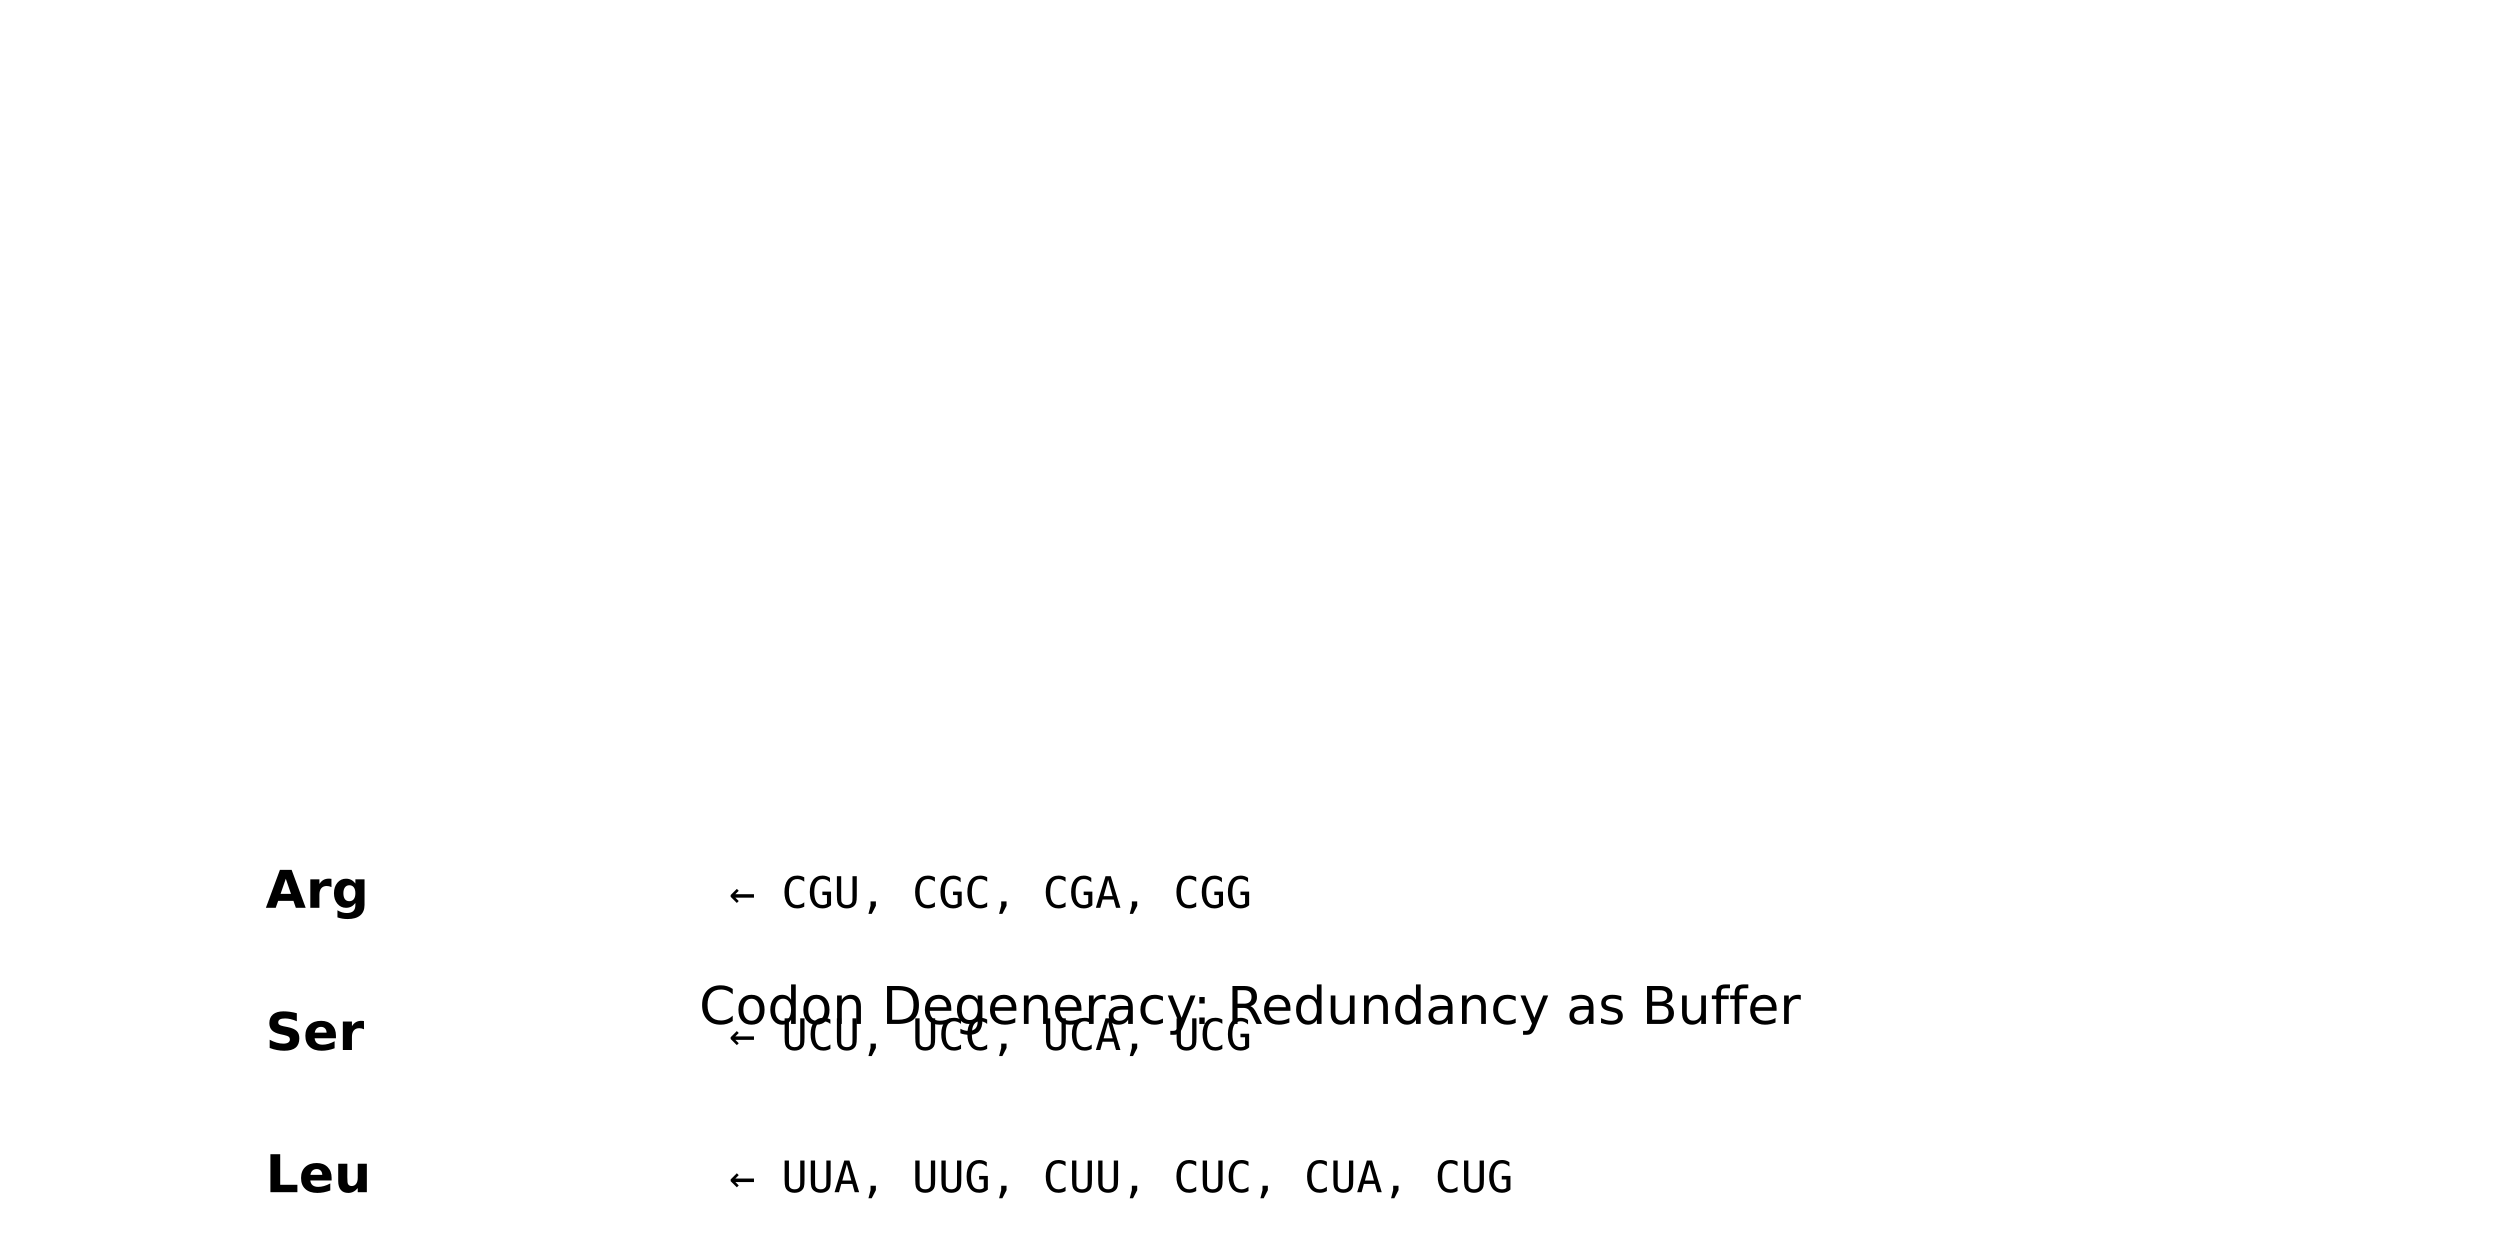
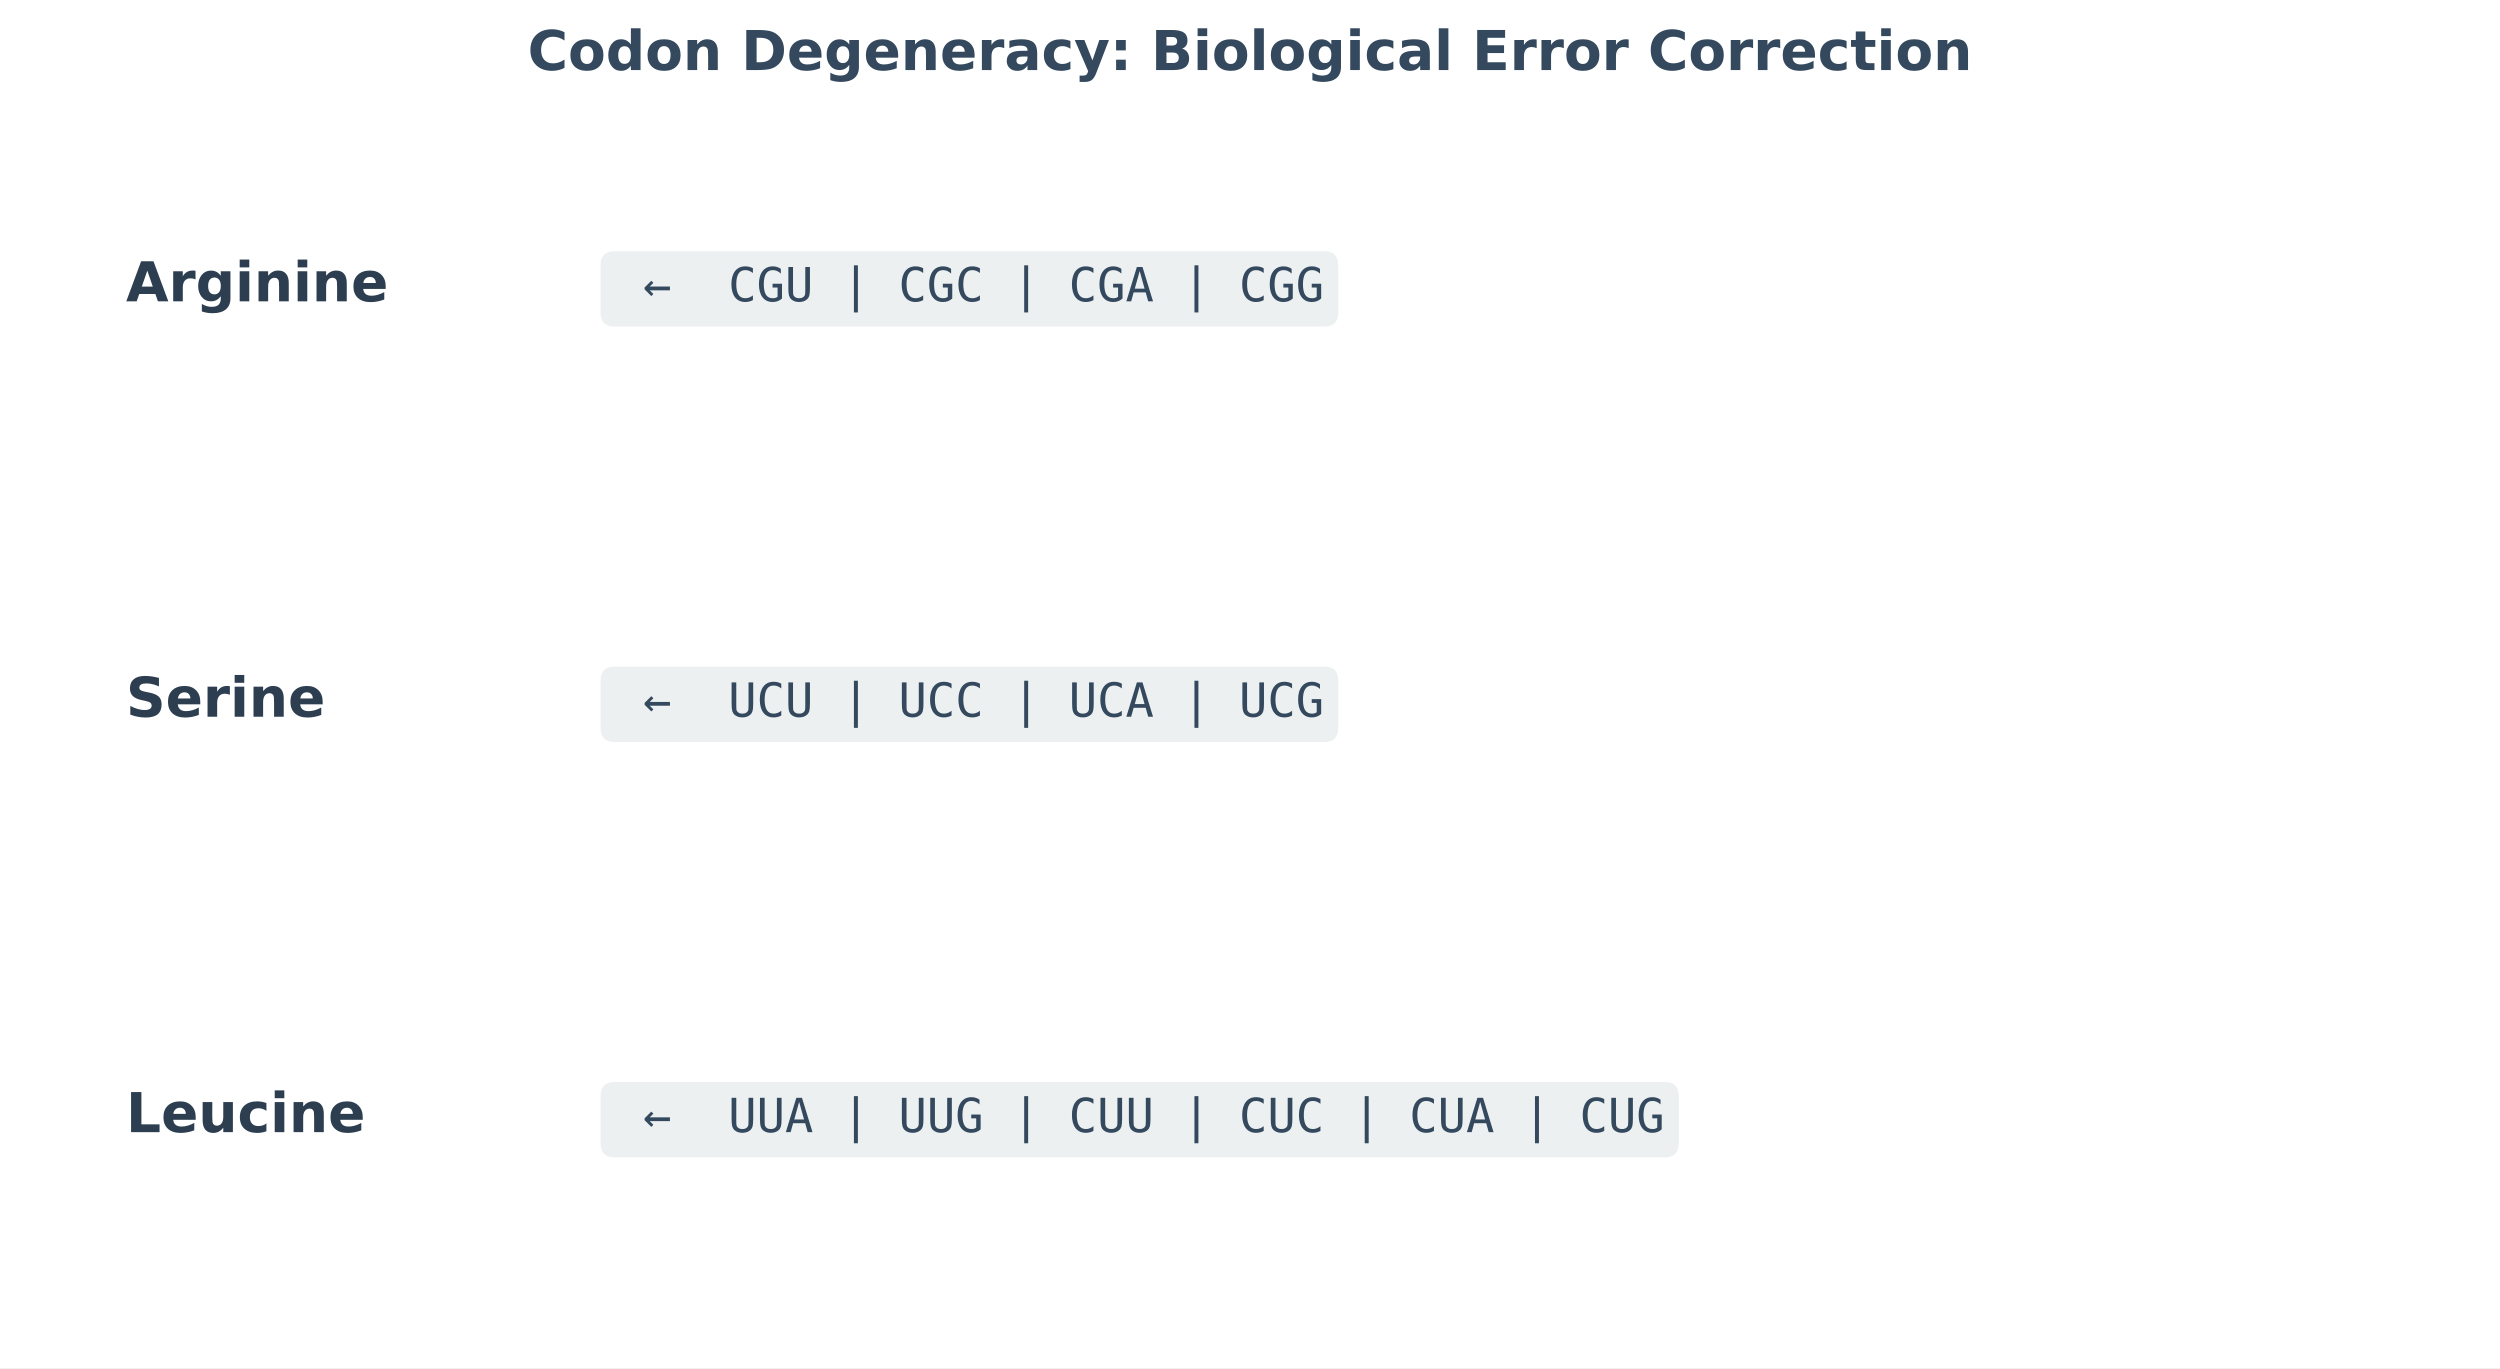
- <svg xmlns="http://www.w3.org/2000/svg" xmlns:xlink="http://www.w3.org/1999/xlink" width="576pt" height="288pt" viewBox="0 0 576 288" version="1.1">
+ <svg xmlns="http://www.w3.org/2000/svg" xmlns:xlink="http://www.w3.org/1999/xlink" width="636.48pt" height="348.318pt" viewBox="0 0 636.48 348.318" version="1.1">
  <defs>
    <style type="text/css">*{stroke-linejoin: round; stroke-linecap: butt}</style>
  </defs>
  <g id="figure_1">
    <g id="patch_1">
-       <path d="M 0 288  L 576 288  L 576 0  L 0 0  z " style="fill: #ffffff" />
+       <path d="M 0 348.318  L 636.48 348.318  L 636.48 0  L 0 0  z " style="fill: #ffffff" />
    </g>
    <g id="axes_1">
      <g id="text_1">
-         <g transform="translate(61.2 274.68) scale(0.12 -0.12)">
+         <g style="fill: #2c3e50" transform="translate(32.0832 288.2378) scale(0.14 -0.14)">
          <defs>
            <path id="DejaVuSans-Bold-4c" d="M 588 4666  L 1791 4666  L 1791 909  L 3903 909  L 3903 0  L 588 0  L 588 4666  z " transform="scale(0.015625)" />
            <path id="DejaVuSans-Bold-65" d="M 4031 1759  L 4031 1441  L 1416 1441  Q 1456 1047 1700 850  Q 1944 653 2381 653  Q 2734 653 3104 758  Q 3475 863 3866 1075  L 3866 213  Q 3469 63 3072 -14  Q 2675 -91 2278 -91  Q 1328 -91 801 392  Q 275 875 275 1747  Q 275 2603 792 3093  Q 1309 3584 2216 3584  Q 3041 3584 3536 3087  Q 4031 2591 4031 1759  z M 2881 2131  Q 2881 2450 2695 2645  Q 2509 2841 2209 2841  Q 1884 2841 1681 2658  Q 1478 2475 1428 2131  L 2881 2131  z " transform="scale(0.015625)" />
            <path id="DejaVuSans-Bold-75" d="M 500 1363  L 500 3500  L 1625 3500  L 1625 3150  Q 1625 2866 1622 2436  Q 1619 2006 1619 1863  Q 1619 1441 1641 1255  Q 1663 1069 1716 984  Q 1784 875 1895 815  Q 2006 756 2150 756  Q 2500 756 2700 1025  Q 2900 1294 2900 1772  L 2900 3500  L 4019 3500  L 4019 0  L 2900 0  L 2900 506  Q 2647 200 2364 54  Q 2081 -91 1741 -91  Q 1134 -91 817 281  Q 500 653 500 1363  z " transform="scale(0.015625)" />
+             <path id="DejaVuSans-Bold-63" d="M 3366 3391  L 3366 2478  Q 3138 2634 2908 2709  Q 2678 2784 2431 2784  Q 1963 2784 1702 2511  Q 1441 2238 1441 1747  Q 1441 1256 1702 982  Q 1963 709 2431 709  Q 2694 709 2930 787  Q 3166 866 3366 1019  L 3366 103  Q 3103 6 2833 -42  Q 2563 -91 2291 -91  Q 1344 -91 809 395  Q 275 881 275 1747  Q 275 2613 809 3098  Q 1344 3584 2291 3584  Q 2566 3584 2833 3536  Q 3100 3488 3366 3391  z " transform="scale(0.015625)" />
+             <path id="DejaVuSans-Bold-69" d="M 538 3500  L 1656 3500  L 1656 0  L 538 0  L 538 3500  z M 538 4863  L 1656 4863  L 1656 3950  L 538 3950  L 538 4863  z " transform="scale(0.015625)" />
+             <path id="DejaVuSans-Bold-6e" d="M 4056 2131  L 4056 0  L 2931 0  L 2931 347  L 2931 1631  Q 2931 2084 2911 2256  Q 2891 2428 2841 2509  Q 2775 2619 2662 2680  Q 2550 2741 2406 2741  Q 2056 2741 1856 2470  Q 1656 2200 1656 1722  L 1656 0  L 538 0  L 538 3500  L 1656 3500  L 1656 2988  Q 1909 3294 2193 3439  Q 2478 3584 2822 3584  Q 3428 3584 3742 3212  Q 4056 2841 4056 2131  z " transform="scale(0.015625)" />
          </defs>
          <use xlink:href="#DejaVuSans-Bold-4c" />
          <use xlink:href="#DejaVuSans-Bold-65" transform="translate(63.7207 0)" />
          <use xlink:href="#DejaVuSans-Bold-75" transform="translate(131.543 0)" />
+           <use xlink:href="#DejaVuSans-Bold-63" transform="translate(202.7344 0)" />
+           <use xlink:href="#DejaVuSans-Bold-69" transform="translate(262.0117 0)" />
+           <use xlink:href="#DejaVuSans-Bold-6e" transform="translate(296.2891 0)" />
+           <use xlink:href="#DejaVuSans-Bold-65" transform="translate(367.4805 0)" />
        </g>
      </g>
      <g id="text_2">
-         <g transform="translate(162 274.68) scale(0.1 -0.1)">
+         <g id="patch_2">
+           <path d="M 156.499 294.667  L 423.801 294.667  Q 427.401 294.667 427.401 291.067  L 427.401 279.067  Q 427.401 275.467 423.801 275.467  L 156.499 275.467  Q 152.899 275.467 152.899 279.067  L 152.899 291.067  Q 152.899 294.667 156.499 294.667  z " style="fill: #ecf0f1" />
+         </g>
+         <g style="fill: #34495e" transform="translate(156.4992 288.2378) scale(0.12 -0.12)">
          <defs>
            <path id="DejaVuSansMono-20" transform="scale(0.015625)" />
            <path id="DejaVuSansMono-2190" d="M 206 1625  L 206 1881  L 1116 2791  L 1397 2509  L 897 2009  L 3647 2009  L 3647 1497  L 897 1497  L 1397 997  L 1116 716  L 206 1625  z " transform="scale(0.015625)" />
            <path id="DejaVuSansMono-55" d="M 459 1791  L 459 4666  L 1094 4666  L 1094 1503  Q 1094 1163 1112 1017  Q 1131 872 1178 794  Q 1278 609 1467 515  Q 1656 422 1925 422  Q 2197 422 2384 515  Q 2572 609 2675 794  Q 2722 872 2740 1015  Q 2759 1159 2759 1497  L 2759 4666  L 3391 4666  L 3391 1791  Q 3391 1075 3302 773  Q 3213 472 2994 275  Q 2788 91 2522 0  Q 2256 -91 1925 -91  Q 1597 -91 1331 0  Q 1066 91 856 275  Q 641 469 550 776  Q 459 1084 459 1791  z " transform="scale(0.015625)" />
            <path id="DejaVuSansMono-41" d="M 1925 4109  L 1259 1722  L 2591 1722  L 1925 4109  z M 1544 4666  L 2309 4666  L 3738 0  L 3084 0  L 2741 1216  L 1106 1216  L 769 0  L 116 0  L 1544 4666  z " transform="scale(0.015625)" />
-             <path id="DejaVuSansMono-2c" d="M 1569 947  L 2356 947  L 2356 300  L 1741 -897  L 1259 -897  L 1569 300  L 1569 947  z " transform="scale(0.015625)" />
+             <path id="DejaVuSansMono-7c" d="M 2194 4891  L 2194 -1509  L 1656 -1509  L 1656 4891  L 2194 4891  z " transform="scale(0.015625)" />
            <path id="DejaVuSansMono-47" d="M 3450 384  Q 3197 150 2880 29  Q 2563 -91 2194 -91  Q 1306 -91 812 545  Q 319 1181 319 2328  Q 319 3472 819 4111  Q 1319 4750 2209 4750  Q 2503 4750 2772 4667  Q 3041 4584 3291 4416  L 3291 3769  Q 3038 4009 2772 4123  Q 2506 4238 2209 4238  Q 1594 4238 1286 3761  Q 978 3284 978 2328  Q 978 1356 1276 889  Q 1575 422 2194 422  Q 2403 422 2561 470  Q 2719 519 2847 622  L 2847 1875  L 2169 1875  L 2169 2394  L 3450 2394  L 3450 384  z " transform="scale(0.015625)" />
            <path id="DejaVuSansMono-43" d="M 3353 166  Q 3113 38 2859 -26  Q 2606 -91 2322 -91  Q 1425 -91 929 543  Q 434 1178 434 2328  Q 434 3472 932 4111  Q 1431 4750 2322 4750  Q 2606 4750 2859 4686  Q 3113 4622 3353 4494  L 3353 3847  Q 3122 4038 2856 4138  Q 2591 4238 2322 4238  Q 1706 4238 1400 3763  Q 1094 3288 1094 2328  Q 1094 1372 1400 897  Q 1706 422 2322 422  Q 2597 422 2861 522  Q 3125 622 3353 813  L 3353 166  z " transform="scale(0.015625)" />
          </defs>
          <use xlink:href="#DejaVuSansMono-20" />
          <use xlink:href="#DejaVuSansMono-2190" transform="translate(60.20508 0)" />
          <use xlink:href="#DejaVuSansMono-20" transform="translate(120.4102 0)" />
-           <use xlink:href="#DejaVuSansMono-55" transform="translate(180.6152 0)" />
+           <use xlink:href="#DejaVuSansMono-20" transform="translate(180.6152 0)" />
          <use xlink:href="#DejaVuSansMono-55" transform="translate(240.8203 0)" />
-           <use xlink:href="#DejaVuSansMono-41" transform="translate(301.0254 0)" />
-           <use xlink:href="#DejaVuSansMono-2c" transform="translate(361.2305 0)" />
+           <use xlink:href="#DejaVuSansMono-55" transform="translate(301.0254 0)" />
+           <use xlink:href="#DejaVuSansMono-41" transform="translate(361.2305 0)" />
          <use xlink:href="#DejaVuSansMono-20" transform="translate(421.4355 0)" />
-           <use xlink:href="#DejaVuSansMono-55" transform="translate(481.6406 0)" />
-           <use xlink:href="#DejaVuSansMono-55" transform="translate(541.8457 0)" />
-           <use xlink:href="#DejaVuSansMono-47" transform="translate(602.0508 0)" />
-           <use xlink:href="#DejaVuSansMono-2c" transform="translate(662.2559 0)" />
-           <use xlink:href="#DejaVuSansMono-20" transform="translate(722.4609 0)" />
-           <use xlink:href="#DejaVuSansMono-43" transform="translate(782.666 0)" />
-           <use xlink:href="#DejaVuSansMono-55" transform="translate(842.8711 0)" />
-           <use xlink:href="#DejaVuSansMono-55" transform="translate(903.0762 0)" />
-           <use xlink:href="#DejaVuSansMono-2c" transform="translate(963.2812 0)" />
-           <use xlink:href="#DejaVuSansMono-20" transform="translate(1023.486 0)" />
-           <use xlink:href="#DejaVuSansMono-43" transform="translate(1083.691 0)" />
-           <use xlink:href="#DejaVuSansMono-55" transform="translate(1143.896 0)" />
-           <use xlink:href="#DejaVuSansMono-43" transform="translate(1204.102 0)" />
-           <use xlink:href="#DejaVuSansMono-2c" transform="translate(1264.307 0)" />
-           <use xlink:href="#DejaVuSansMono-20" transform="translate(1324.512 0)" />
-           <use xlink:href="#DejaVuSansMono-43" transform="translate(1384.717 0)" />
-           <use xlink:href="#DejaVuSansMono-55" transform="translate(1444.922 0)" />
-           <use xlink:href="#DejaVuSansMono-41" transform="translate(1505.127 0)" />
-           <use xlink:href="#DejaVuSansMono-2c" transform="translate(1565.332 0)" />
+           <use xlink:href="#DejaVuSansMono-7c" transform="translate(481.6406 0)" />
+           <use xlink:href="#DejaVuSansMono-20" transform="translate(541.8457 0)" />
+           <use xlink:href="#DejaVuSansMono-55" transform="translate(602.0508 0)" />
+           <use xlink:href="#DejaVuSansMono-55" transform="translate(662.2559 0)" />
+           <use xlink:href="#DejaVuSansMono-47" transform="translate(722.4609 0)" />
+           <use xlink:href="#DejaVuSansMono-20" transform="translate(782.666 0)" />
+           <use xlink:href="#DejaVuSansMono-7c" transform="translate(842.8711 0)" />
+           <use xlink:href="#DejaVuSansMono-20" transform="translate(903.0762 0)" />
+           <use xlink:href="#DejaVuSansMono-43" transform="translate(963.2812 0)" />
+           <use xlink:href="#DejaVuSansMono-55" transform="translate(1023.486 0)" />
+           <use xlink:href="#DejaVuSansMono-55" transform="translate(1083.691 0)" />
+           <use xlink:href="#DejaVuSansMono-20" transform="translate(1143.896 0)" />
+           <use xlink:href="#DejaVuSansMono-7c" transform="translate(1204.102 0)" />
+           <use xlink:href="#DejaVuSansMono-20" transform="translate(1264.307 0)" />
+           <use xlink:href="#DejaVuSansMono-43" transform="translate(1324.512 0)" />
+           <use xlink:href="#DejaVuSansMono-55" transform="translate(1384.717 0)" />
+           <use xlink:href="#DejaVuSansMono-43" transform="translate(1444.922 0)" />
+           <use xlink:href="#DejaVuSansMono-20" transform="translate(1505.127 0)" />
+           <use xlink:href="#DejaVuSansMono-7c" transform="translate(1565.332 0)" />
          <use xlink:href="#DejaVuSansMono-20" transform="translate(1625.537 0)" />
          <use xlink:href="#DejaVuSansMono-43" transform="translate(1685.742 0)" />
          <use xlink:href="#DejaVuSansMono-55" transform="translate(1745.947 0)" />
-           <use xlink:href="#DejaVuSansMono-47" transform="translate(1806.152 0)" />
+           <use xlink:href="#DejaVuSansMono-41" transform="translate(1806.152 0)" />
+           <use xlink:href="#DejaVuSansMono-20" transform="translate(1866.357 0)" />
+           <use xlink:href="#DejaVuSansMono-7c" transform="translate(1926.562 0)" />
+           <use xlink:href="#DejaVuSansMono-20" transform="translate(1986.768 0)" />
+           <use xlink:href="#DejaVuSansMono-43" transform="translate(2046.973 0)" />
+           <use xlink:href="#DejaVuSansMono-55" transform="translate(2107.178 0)" />
+           <use xlink:href="#DejaVuSansMono-47" transform="translate(2167.383 0)" />
        </g>
      </g>
      <g id="text_3">
-         <g transform="translate(61.2 241.92) scale(0.12 -0.12)">
+         <g style="fill: #2c3e50" transform="translate(32.0832 182.4778) scale(0.14 -0.14)">
          <defs>
            <path id="DejaVuSans-Bold-53" d="M 3834 4519  L 3834 3531  Q 3450 3703 3084 3790  Q 2719 3878 2394 3878  Q 1963 3878 1756 3759  Q 1550 3641 1550 3391  Q 1550 3203 1689 3098  Q 1828 2994 2194 2919  L 2706 2816  Q 3484 2659 3812 2340  Q 4141 2022 4141 1434  Q 4141 663 3683 286  Q 3225 -91 2284 -91  Q 1841 -91 1394 -6  Q 947 78 500 244  L 500 1259  Q 947 1022 1364 901  Q 1781 781 2169 781  Q 2563 781 2772 912  Q 2981 1044 2981 1288  Q 2981 1506 2839 1625  Q 2697 1744 2272 1838  L 1806 1941  Q 1106 2091 782 2419  Q 459 2747 459 3303  Q 459 4000 909 4375  Q 1359 4750 2203 4750  Q 2588 4750 2994 4692  Q 3400 4634 3834 4519  z " transform="scale(0.015625)" />
            <path id="DejaVuSans-Bold-72" d="M 3138 2547  Q 2991 2616 2845 2648  Q 2700 2681 2553 2681  Q 2122 2681 1889 2404  Q 1656 2128 1656 1613  L 1656 0  L 538 0  L 538 3500  L 1656 3500  L 1656 2925  Q 1872 3269 2151 3426  Q 2431 3584 2822 3584  Q 2878 3584 2943 3579  Q 3009 3575 3134 3559  L 3138 2547  z " transform="scale(0.015625)" />
          </defs>
          <use xlink:href="#DejaVuSans-Bold-53" />
          <use xlink:href="#DejaVuSans-Bold-65" transform="translate(72.02148 0)" />
          <use xlink:href="#DejaVuSans-Bold-72" transform="translate(139.8438 0)" />
+           <use xlink:href="#DejaVuSans-Bold-69" transform="translate(189.1602 0)" />
+           <use xlink:href="#DejaVuSans-Bold-6e" transform="translate(223.4375 0)" />
+           <use xlink:href="#DejaVuSans-Bold-65" transform="translate(294.6289 0)" />
        </g>
      </g>
      <g id="text_4">
-         <g transform="translate(162 241.92) scale(0.1 -0.1)">
+         <g id="patch_3">
+           <path d="M 156.499 188.907  L 337.109 188.907  Q 340.709 188.907 340.709 185.307  L 340.709 173.307  Q 340.709 169.707 337.109 169.707  L 156.499 169.707  Q 152.899 169.707 152.899 173.307  L 152.899 185.307  Q 152.899 188.907 156.499 188.907  z " style="fill: #ecf0f1" />
+         </g>
+         <g style="fill: #34495e" transform="translate(156.4992 182.4778) scale(0.12 -0.12)">
          <use xlink:href="#DejaVuSansMono-20" />
          <use xlink:href="#DejaVuSansMono-2190" transform="translate(60.20508 0)" />
          <use xlink:href="#DejaVuSansMono-20" transform="translate(120.4102 0)" />
-           <use xlink:href="#DejaVuSansMono-55" transform="translate(180.6152 0)" />
-           <use xlink:href="#DejaVuSansMono-43" transform="translate(240.8203 0)" />
-           <use xlink:href="#DejaVuSansMono-55" transform="translate(301.0254 0)" />
-           <use xlink:href="#DejaVuSansMono-2c" transform="translate(361.2305 0)" />
+           <use xlink:href="#DejaVuSansMono-20" transform="translate(180.6152 0)" />
+           <use xlink:href="#DejaVuSansMono-55" transform="translate(240.8203 0)" />
+           <use xlink:href="#DejaVuSansMono-43" transform="translate(301.0254 0)" />
+           <use xlink:href="#DejaVuSansMono-55" transform="translate(361.2305 0)" />
          <use xlink:href="#DejaVuSansMono-20" transform="translate(421.4355 0)" />
-           <use xlink:href="#DejaVuSansMono-55" transform="translate(481.6406 0)" />
-           <use xlink:href="#DejaVuSansMono-43" transform="translate(541.8457 0)" />
-           <use xlink:href="#DejaVuSansMono-43" transform="translate(602.0508 0)" />
-           <use xlink:href="#DejaVuSansMono-2c" transform="translate(662.2559 0)" />
-           <use xlink:href="#DejaVuSansMono-20" transform="translate(722.4609 0)" />
-           <use xlink:href="#DejaVuSansMono-55" transform="translate(782.666 0)" />
-           <use xlink:href="#DejaVuSansMono-43" transform="translate(842.8711 0)" />
-           <use xlink:href="#DejaVuSansMono-41" transform="translate(903.0762 0)" />
-           <use xlink:href="#DejaVuSansMono-2c" transform="translate(963.2812 0)" />
-           <use xlink:href="#DejaVuSansMono-20" transform="translate(1023.486 0)" />
-           <use xlink:href="#DejaVuSansMono-55" transform="translate(1083.691 0)" />
-           <use xlink:href="#DejaVuSansMono-43" transform="translate(1143.896 0)" />
-           <use xlink:href="#DejaVuSansMono-47" transform="translate(1204.102 0)" />
+           <use xlink:href="#DejaVuSansMono-7c" transform="translate(481.6406 0)" />
+           <use xlink:href="#DejaVuSansMono-20" transform="translate(541.8457 0)" />
+           <use xlink:href="#DejaVuSansMono-55" transform="translate(602.0508 0)" />
+           <use xlink:href="#DejaVuSansMono-43" transform="translate(662.2559 0)" />
+           <use xlink:href="#DejaVuSansMono-43" transform="translate(722.4609 0)" />
+           <use xlink:href="#DejaVuSansMono-20" transform="translate(782.666 0)" />
+           <use xlink:href="#DejaVuSansMono-7c" transform="translate(842.8711 0)" />
+           <use xlink:href="#DejaVuSansMono-20" transform="translate(903.0762 0)" />
+           <use xlink:href="#DejaVuSansMono-55" transform="translate(963.2812 0)" />
+           <use xlink:href="#DejaVuSansMono-43" transform="translate(1023.486 0)" />
+           <use xlink:href="#DejaVuSansMono-41" transform="translate(1083.691 0)" />
+           <use xlink:href="#DejaVuSansMono-20" transform="translate(1143.896 0)" />
+           <use xlink:href="#DejaVuSansMono-7c" transform="translate(1204.102 0)" />
+           <use xlink:href="#DejaVuSansMono-20" transform="translate(1264.307 0)" />
+           <use xlink:href="#DejaVuSansMono-55" transform="translate(1324.512 0)" />
+           <use xlink:href="#DejaVuSansMono-43" transform="translate(1384.717 0)" />
+           <use xlink:href="#DejaVuSansMono-47" transform="translate(1444.922 0)" />
        </g>
      </g>
      <g id="text_5">
-         <g transform="translate(61.2 209.16) scale(0.12 -0.12)">
+         <g style="fill: #2c3e50" transform="translate(32.0832 76.71781) scale(0.14 -0.14)">
          <defs>
            <path id="DejaVuSans-Bold-41" d="M 3419 850  L 1538 850  L 1241 0  L 31 0  L 1759 4666  L 3194 4666  L 4922 0  L 3713 0  L 3419 850  z M 1838 1716  L 3116 1716  L 2478 3572  L 1838 1716  z " transform="scale(0.015625)" />
            <path id="DejaVuSans-Bold-67" d="M 2919 594  Q 2688 288 2409 144  Q 2131 0 1766 0  Q 1125 0 706 504  Q 288 1009 288 1791  Q 288 2575 706 3076  Q 1125 3578 1766 3578  Q 2131 3578 2409 3434  Q 2688 3291 2919 2981  L 2919 3500  L 4044 3500  L 4044 353  Q 4044 -491 3511 -936  Q 2978 -1381 1966 -1381  Q 1638 -1381 1331 -1331  Q 1025 -1281 716 -1178  L 716 -306  Q 1009 -475 1290 -558  Q 1572 -641 1856 -641  Q 2406 -641 2662 -400  Q 2919 -159 2919 353  L 2919 594  z M 2181 2772  Q 1834 2772 1640 2515  Q 1447 2259 1447 1791  Q 1447 1309 1634 1061  Q 1822 813 2181 813  Q 2531 813 2725 1069  Q 2919 1325 2919 1791  Q 2919 2259 2725 2515  Q 2531 2772 2181 2772  z " transform="scale(0.015625)" />
          </defs>
          <use xlink:href="#DejaVuSans-Bold-41" />
          <use xlink:href="#DejaVuSans-Bold-72" transform="translate(77.39258 0)" />
          <use xlink:href="#DejaVuSans-Bold-67" transform="translate(126.709 0)" />
+           <use xlink:href="#DejaVuSans-Bold-69" transform="translate(198.291 0)" />
+           <use xlink:href="#DejaVuSans-Bold-6e" transform="translate(232.5684 0)" />
+           <use xlink:href="#DejaVuSans-Bold-69" transform="translate(303.7598 0)" />
+           <use xlink:href="#DejaVuSans-Bold-6e" transform="translate(338.0371 0)" />
+           <use xlink:href="#DejaVuSans-Bold-65" transform="translate(409.2285 0)" />
        </g>
      </g>
      <g id="text_6">
-         <g transform="translate(162 209.16) scale(0.1 -0.1)">
+         <g id="patch_4">
+           <path d="M 156.499 83.147  L 337.109 83.147  Q 340.709 83.147 340.709 79.547  L 340.709 67.547  Q 340.709 63.947 337.109 63.947  L 156.499 63.947  Q 152.899 63.947 152.899 67.547  L 152.899 79.547  Q 152.899 83.147 156.499 83.147  z " style="fill: #ecf0f1" />
+         </g>
+         <g style="fill: #34495e" transform="translate(156.4992 76.71781) scale(0.12 -0.12)">
          <use xlink:href="#DejaVuSansMono-20" />
          <use xlink:href="#DejaVuSansMono-2190" transform="translate(60.20508 0)" />
          <use xlink:href="#DejaVuSansMono-20" transform="translate(120.4102 0)" />
-           <use xlink:href="#DejaVuSansMono-43" transform="translate(180.6152 0)" />
-           <use xlink:href="#DejaVuSansMono-47" transform="translate(240.8203 0)" />
-           <use xlink:href="#DejaVuSansMono-55" transform="translate(301.0254 0)" />
-           <use xlink:href="#DejaVuSansMono-2c" transform="translate(361.2305 0)" />
+           <use xlink:href="#DejaVuSansMono-20" transform="translate(180.6152 0)" />
+           <use xlink:href="#DejaVuSansMono-43" transform="translate(240.8203 0)" />
+           <use xlink:href="#DejaVuSansMono-47" transform="translate(301.0254 0)" />
+           <use xlink:href="#DejaVuSansMono-55" transform="translate(361.2305 0)" />
          <use xlink:href="#DejaVuSansMono-20" transform="translate(421.4355 0)" />
-           <use xlink:href="#DejaVuSansMono-43" transform="translate(481.6406 0)" />
-           <use xlink:href="#DejaVuSansMono-47" transform="translate(541.8457 0)" />
+           <use xlink:href="#DejaVuSansMono-7c" transform="translate(481.6406 0)" />
+           <use xlink:href="#DejaVuSansMono-20" transform="translate(541.8457 0)" />
          <use xlink:href="#DejaVuSansMono-43" transform="translate(602.0508 0)" />
-           <use xlink:href="#DejaVuSansMono-2c" transform="translate(662.2559 0)" />
-           <use xlink:href="#DejaVuSansMono-20" transform="translate(722.4609 0)" />
-           <use xlink:href="#DejaVuSansMono-43" transform="translate(782.666 0)" />
-           <use xlink:href="#DejaVuSansMono-47" transform="translate(842.8711 0)" />
-           <use xlink:href="#DejaVuSansMono-41" transform="translate(903.0762 0)" />
-           <use xlink:href="#DejaVuSansMono-2c" transform="translate(963.2812 0)" />
-           <use xlink:href="#DejaVuSansMono-20" transform="translate(1023.486 0)" />
-           <use xlink:href="#DejaVuSansMono-43" transform="translate(1083.691 0)" />
-           <use xlink:href="#DejaVuSansMono-47" transform="translate(1143.896 0)" />
-           <use xlink:href="#DejaVuSansMono-47" transform="translate(1204.102 0)" />
+           <use xlink:href="#DejaVuSansMono-47" transform="translate(662.2559 0)" />
+           <use xlink:href="#DejaVuSansMono-43" transform="translate(722.4609 0)" />
+           <use xlink:href="#DejaVuSansMono-20" transform="translate(782.666 0)" />
+           <use xlink:href="#DejaVuSansMono-7c" transform="translate(842.8711 0)" />
+           <use xlink:href="#DejaVuSansMono-20" transform="translate(903.0762 0)" />
+           <use xlink:href="#DejaVuSansMono-43" transform="translate(963.2812 0)" />
+           <use xlink:href="#DejaVuSansMono-47" transform="translate(1023.486 0)" />
+           <use xlink:href="#DejaVuSansMono-41" transform="translate(1083.691 0)" />
+           <use xlink:href="#DejaVuSansMono-20" transform="translate(1143.896 0)" />
+           <use xlink:href="#DejaVuSansMono-7c" transform="translate(1204.102 0)" />
+           <use xlink:href="#DejaVuSansMono-20" transform="translate(1264.307 0)" />
+           <use xlink:href="#DejaVuSansMono-43" transform="translate(1324.512 0)" />
+           <use xlink:href="#DejaVuSansMono-47" transform="translate(1384.717 0)" />
+           <use xlink:href="#DejaVuSansMono-47" transform="translate(1444.922 0)" />
        </g>
      </g>
      <g id="text_7">
-         <g transform="translate(161.0934 235.92) scale(0.12 -0.12)">
-           <defs>
-             <path id="DejaVuSans-43" d="M 4122 4306  L 4122 3641  Q 3803 3938 3442 4084  Q 3081 4231 2675 4231  Q 1875 4231 1450 3742  Q 1025 3253 1025 2328  Q 1025 1406 1450 917  Q 1875 428 2675 428  Q 3081 428 3442 575  Q 3803 722 4122 1019  L 4122 359  Q 3791 134 3420 21  Q 3050 -91 2638 -91  Q 1578 -91 968 557  Q 359 1206 359 2328  Q 359 3453 968 4101  Q 1578 4750 2638 4750  Q 3056 4750 3426 4639  Q 3797 4528 4122 4306  z " transform="scale(0.015625)" />
-             <path id="DejaVuSans-6f" d="M 1959 3097  Q 1497 3097 1228 2736  Q 959 2375 959 1747  Q 959 1119 1226 758  Q 1494 397 1959 397  Q 2419 397 2687 759  Q 2956 1122 2956 1747  Q 2956 2369 2687 2733  Q 2419 3097 1959 3097  z M 1959 3584  Q 2709 3584 3137 3096  Q 3566 2609 3566 1747  Q 3566 888 3137 398  Q 2709 -91 1959 -91  Q 1206 -91 779 398  Q 353 888 353 1747  Q 353 2609 779 3096  Q 1206 3584 1959 3584  z " transform="scale(0.015625)" />
-             <path id="DejaVuSans-64" d="M 2906 2969  L 2906 4863  L 3481 4863  L 3481 0  L 2906 0  L 2906 525  Q 2725 213 2448 61  Q 2172 -91 1784 -91  Q 1150 -91 751 415  Q 353 922 353 1747  Q 353 2572 751 3078  Q 1150 3584 1784 3584  Q 2172 3584 2448 3432  Q 2725 3281 2906 2969  z M 947 1747  Q 947 1113 1208 752  Q 1469 391 1925 391  Q 2381 391 2643 752  Q 2906 1113 2906 1747  Q 2906 2381 2643 2742  Q 2381 3103 1925 3103  Q 1469 3103 1208 2742  Q 947 2381 947 1747  z " transform="scale(0.015625)" />
-             <path id="DejaVuSans-6e" d="M 3513 2113  L 3513 0  L 2938 0  L 2938 2094  Q 2938 2591 2744 2837  Q 2550 3084 2163 3084  Q 1697 3084 1428 2787  Q 1159 2491 1159 1978  L 1159 0  L 581 0  L 581 3500  L 1159 3500  L 1159 2956  Q 1366 3272 1645 3428  Q 1925 3584 2291 3584  Q 2894 3584 3203 3211  Q 3513 2838 3513 2113  z " transform="scale(0.015625)" />
-             <path id="DejaVuSans-20" transform="scale(0.015625)" />
-             <path id="DejaVuSans-44" d="M 1259 4147  L 1259 519  L 2022 519  Q 2988 519 3436 956  Q 3884 1394 3884 2338  Q 3884 3275 3436 3711  Q 2988 4147 2022 4147  L 1259 4147  z M 628 4666  L 1925 4666  Q 3281 4666 3915 4102  Q 4550 3538 4550 2338  Q 4550 1131 3912 565  Q 3275 0 1925 0  L 628 0  L 628 4666  z " transform="scale(0.015625)" />
-             <path id="DejaVuSans-65" d="M 3597 1894  L 3597 1613  L 953 1613  Q 991 1019 1311 708  Q 1631 397 2203 397  Q 2534 397 2845 478  Q 3156 559 3463 722  L 3463 178  Q 3153 47 2828 -22  Q 2503 -91 2169 -91  Q 1331 -91 842 396  Q 353 884 353 1716  Q 353 2575 817 3079  Q 1281 3584 2069 3584  Q 2775 3584 3186 3129  Q 3597 2675 3597 1894  z M 3022 2063  Q 3016 2534 2758 2815  Q 2500 3097 2075 3097  Q 1594 3097 1305 2825  Q 1016 2553 972 2059  L 3022 2063  z " transform="scale(0.015625)" />
-             <path id="DejaVuSans-67" d="M 2906 1791  Q 2906 2416 2648 2759  Q 2391 3103 1925 3103  Q 1463 3103 1205 2759  Q 947 2416 947 1791  Q 947 1169 1205 825  Q 1463 481 1925 481  Q 2391 481 2648 825  Q 2906 1169 2906 1791  z M 3481 434  Q 3481 -459 3084 -895  Q 2688 -1331 1869 -1331  Q 1566 -1331 1297 -1286  Q 1028 -1241 775 -1147  L 775 -588  Q 1028 -725 1275 -790  Q 1522 -856 1778 -856  Q 2344 -856 2625 -561  Q 2906 -266 2906 331  L 2906 616  Q 2728 306 2450 153  Q 2172 0 1784 0  Q 1141 0 747 490  Q 353 981 353 1791  Q 353 2603 747 3093  Q 1141 3584 1784 3584  Q 2172 3584 2450 3431  Q 2728 3278 2906 2969  L 2906 3500  L 3481 3500  L 3481 434  z " transform="scale(0.015625)" />
-             <path id="DejaVuSans-72" d="M 2631 2963  Q 2534 3019 2420 3045  Q 2306 3072 2169 3072  Q 1681 3072 1420 2755  Q 1159 2438 1159 1844  L 1159 0  L 581 0  L 581 3500  L 1159 3500  L 1159 2956  Q 1341 3275 1631 3429  Q 1922 3584 2338 3584  Q 2397 3584 2469 3576  Q 2541 3569 2628 3553  L 2631 2963  z " transform="scale(0.015625)" />
-             <path id="DejaVuSans-61" d="M 2194 1759  Q 1497 1759 1228 1600  Q 959 1441 959 1056  Q 959 750 1161 570  Q 1363 391 1709 391  Q 2188 391 2477 730  Q 2766 1069 2766 1631  L 2766 1759  L 2194 1759  z M 3341 1997  L 3341 0  L 2766 0  L 2766 531  Q 2569 213 2275 61  Q 1981 -91 1556 -91  Q 1019 -91 701 211  Q 384 513 384 1019  Q 384 1609 779 1909  Q 1175 2209 1959 2209  L 2766 2209  L 2766 2266  Q 2766 2663 2505 2880  Q 2244 3097 1772 3097  Q 1472 3097 1187 3025  Q 903 2953 641 2809  L 641 3341  Q 956 3463 1253 3523  Q 1550 3584 1831 3584  Q 2591 3584 2966 3190  Q 3341 2797 3341 1997  z " transform="scale(0.015625)" />
-             <path id="DejaVuSans-63" d="M 3122 3366  L 3122 2828  Q 2878 2963 2633 3030  Q 2388 3097 2138 3097  Q 1578 3097 1268 2742  Q 959 2388 959 1747  Q 959 1106 1268 751  Q 1578 397 2138 397  Q 2388 397 2633 464  Q 2878 531 3122 666  L 3122 134  Q 2881 22 2623 -34  Q 2366 -91 2075 -91  Q 1284 -91 818 406  Q 353 903 353 1747  Q 353 2603 823 3093  Q 1294 3584 2113 3584  Q 2378 3584 2631 3529  Q 2884 3475 3122 3366  z " transform="scale(0.015625)" />
-             <path id="DejaVuSans-79" d="M 2059 -325  Q 1816 -950 1584 -1140  Q 1353 -1331 966 -1331  L 506 -1331  L 506 -850  L 844 -850  Q 1081 -850 1212 -737  Q 1344 -625 1503 -206  L 1606 56  L 191 3500  L 800 3500  L 1894 763  L 2988 3500  L 3597 3500  L 2059 -325  z " transform="scale(0.015625)" />
-             <path id="DejaVuSans-3a" d="M 750 794  L 1409 794  L 1409 0  L 750 0  L 750 794  z M 750 3309  L 1409 3309  L 1409 2516  L 750 2516  L 750 3309  z " transform="scale(0.015625)" />
-             <path id="DejaVuSans-52" d="M 2841 2188  Q 3044 2119 3236 1894  Q 3428 1669 3622 1275  L 4263 0  L 3584 0  L 2988 1197  Q 2756 1666 2539 1819  Q 2322 1972 1947 1972  L 1259 1972  L 1259 0  L 628 0  L 628 4666  L 2053 4666  Q 2853 4666 3247 4331  Q 3641 3997 3641 3322  Q 3641 2881 3436 2590  Q 3231 2300 2841 2188  z M 1259 4147  L 1259 2491  L 2053 2491  Q 2509 2491 2742 2702  Q 2975 2913 2975 3322  Q 2975 3731 2742 3939  Q 2509 4147 2053 4147  L 1259 4147  z " transform="scale(0.015625)" />
-             <path id="DejaVuSans-75" d="M 544 1381  L 544 3500  L 1119 3500  L 1119 1403  Q 1119 906 1312 657  Q 1506 409 1894 409  Q 2359 409 2629 706  Q 2900 1003 2900 1516  L 2900 3500  L 3475 3500  L 3475 0  L 2900 0  L 2900 538  Q 2691 219 2414 64  Q 2138 -91 1772 -91  Q 1169 -91 856 284  Q 544 659 544 1381  z M 1991 3584  L 1991 3584  z " transform="scale(0.015625)" />
-             <path id="DejaVuSans-73" d="M 2834 3397  L 2834 2853  Q 2591 2978 2328 3040  Q 2066 3103 1784 3103  Q 1356 3103 1142 2972  Q 928 2841 928 2578  Q 928 2378 1081 2264  Q 1234 2150 1697 2047  L 1894 2003  Q 2506 1872 2764 1633  Q 3022 1394 3022 966  Q 3022 478 2636 193  Q 2250 -91 1575 -91  Q 1294 -91 989 -36  Q 684 19 347 128  L 347 722  Q 666 556 975 473  Q 1284 391 1588 391  Q 1994 391 2212 530  Q 2431 669 2431 922  Q 2431 1156 2273 1281  Q 2116 1406 1581 1522  L 1381 1569  Q 847 1681 609 1914  Q 372 2147 372 2553  Q 372 3047 722 3315  Q 1072 3584 1716 3584  Q 2034 3584 2315 3537  Q 2597 3491 2834 3397  z " transform="scale(0.015625)" />
-             <path id="DejaVuSans-42" d="M 1259 2228  L 1259 519  L 2272 519  Q 2781 519 3026 730  Q 3272 941 3272 1375  Q 3272 1813 3026 2020  Q 2781 2228 2272 2228  L 1259 2228  z M 1259 4147  L 1259 2741  L 2194 2741  Q 2656 2741 2882 2914  Q 3109 3088 3109 3444  Q 3109 3797 2882 3972  Q 2656 4147 2194 4147  L 1259 4147  z M 628 4666  L 2241 4666  Q 2963 4666 3353 4366  Q 3744 4066 3744 3513  Q 3744 3084 3544 2831  Q 3344 2578 2956 2516  Q 3422 2416 3680 2098  Q 3938 1781 3938 1306  Q 3938 681 3513 340  Q 3088 0 2303 0  L 628 0  L 628 4666  z " transform="scale(0.015625)" />
-             <path id="DejaVuSans-66" d="M 2375 4863  L 2375 4384  L 1825 4384  Q 1516 4384 1395 4259  Q 1275 4134 1275 3809  L 1275 3500  L 2222 3500  L 2222 3053  L 1275 3053  L 1275 0  L 697 0  L 697 3053  L 147 3053  L 147 3500  L 697 3500  L 697 3744  Q 697 4328 969 4595  Q 1241 4863 1831 4863  L 2375 4863  z " transform="scale(0.015625)" />
-           </defs>
-           <use xlink:href="#DejaVuSans-43" />
-           <use xlink:href="#DejaVuSans-6f" transform="translate(69.82422 0)" />
-           <use xlink:href="#DejaVuSans-64" transform="translate(131.0059 0)" />
-           <use xlink:href="#DejaVuSans-6f" transform="translate(194.4824 0)" />
-           <use xlink:href="#DejaVuSans-6e" transform="translate(255.6641 0)" />
-           <use xlink:href="#DejaVuSans-20" transform="translate(319.043 0)" />
-           <use xlink:href="#DejaVuSans-44" transform="translate(350.8301 0)" />
-           <use xlink:href="#DejaVuSans-65" transform="translate(427.832 0)" />
-           <use xlink:href="#DejaVuSans-67" transform="translate(489.3555 0)" />
-           <use xlink:href="#DejaVuSans-65" transform="translate(552.832 0)" />
-           <use xlink:href="#DejaVuSans-6e" transform="translate(614.3555 0)" />
-           <use xlink:href="#DejaVuSans-65" transform="translate(677.7344 0)" />
-           <use xlink:href="#DejaVuSans-72" transform="translate(739.2578 0)" />
-           <use xlink:href="#DejaVuSans-61" transform="translate(780.3711 0)" />
-           <use xlink:href="#DejaVuSans-63" transform="translate(841.6504 0)" />
-           <use xlink:href="#DejaVuSans-79" transform="translate(896.6309 0)" />
-           <use xlink:href="#DejaVuSans-3a" transform="translate(948.5605 0)" />
-           <use xlink:href="#DejaVuSans-20" transform="translate(982.252 0)" />
-           <use xlink:href="#DejaVuSans-52" transform="translate(1014.039 0)" />
-           <use xlink:href="#DejaVuSans-65" transform="translate(1079.021 0)" />
-           <use xlink:href="#DejaVuSans-64" transform="translate(1140.545 0)" />
-           <use xlink:href="#DejaVuSans-75" transform="translate(1204.021 0)" />
-           <use xlink:href="#DejaVuSans-6e" transform="translate(1267.4 0)" />
-           <use xlink:href="#DejaVuSans-64" transform="translate(1330.779 0)" />
-           <use xlink:href="#DejaVuSans-61" transform="translate(1394.256 0)" />
-           <use xlink:href="#DejaVuSans-6e" transform="translate(1455.535 0)" />
-           <use xlink:href="#DejaVuSans-63" transform="translate(1518.914 0)" />
-           <use xlink:href="#DejaVuSans-79" transform="translate(1573.895 0)" />
-           <use xlink:href="#DejaVuSans-20" transform="translate(1633.074 0)" />
-           <use xlink:href="#DejaVuSans-61" transform="translate(1664.861 0)" />
-           <use xlink:href="#DejaVuSans-73" transform="translate(1726.141 0)" />
-           <use xlink:href="#DejaVuSans-20" transform="translate(1778.24 0)" />
-           <use xlink:href="#DejaVuSans-42" transform="translate(1810.027 0)" />
-           <use xlink:href="#DejaVuSans-75" transform="translate(1878.631 0)" />
-           <use xlink:href="#DejaVuSans-66" transform="translate(1942.01 0)" />
-           <use xlink:href="#DejaVuSans-66" transform="translate(1977.215 0)" />
-           <use xlink:href="#DejaVuSans-65" transform="translate(2012.42 0)" />
-           <use xlink:href="#DejaVuSans-72" transform="translate(2073.943 0)" />
+         <g style="fill: #34495e" transform="translate(134.338 17.83781) scale(0.14 -0.14)">
+           <defs>
+             <path id="DejaVuSans-Bold-43" d="M 4288 256  Q 3956 84 3597 -3  Q 3238 -91 2847 -91  Q 1681 -91 1000 561  Q 319 1213 319 2328  Q 319 3447 1000 4098  Q 1681 4750 2847 4750  Q 3238 4750 3597 4662  Q 3956 4575 4288 4403  L 4288 3438  Q 3953 3666 3628 3772  Q 3303 3878 2944 3878  Q 2300 3878 1931 3465  Q 1563 3053 1563 2328  Q 1563 1606 1931 1193  Q 2300 781 2944 781  Q 3303 781 3628 887  Q 3953 994 4288 1222  L 4288 256  z " transform="scale(0.015625)" />
+             <path id="DejaVuSans-Bold-6f" d="M 2203 2784  Q 1831 2784 1636 2517  Q 1441 2250 1441 1747  Q 1441 1244 1636 976  Q 1831 709 2203 709  Q 2569 709 2762 976  Q 2956 1244 2956 1747  Q 2956 2250 2762 2517  Q 2569 2784 2203 2784  z M 2203 3584  Q 3106 3584 3614 3096  Q 4122 2609 4122 1747  Q 4122 884 3614 396  Q 3106 -91 2203 -91  Q 1297 -91 786 396  Q 275 884 275 1747  Q 275 2609 786 3096  Q 1297 3584 2203 3584  z " transform="scale(0.015625)" />
+             <path id="DejaVuSans-Bold-64" d="M 2919 2988  L 2919 4863  L 4044 4863  L 4044 0  L 2919 0  L 2919 506  Q 2688 197 2409 53  Q 2131 -91 1766 -91  Q 1119 -91 703 423  Q 288 938 288 1747  Q 288 2556 703 3070  Q 1119 3584 1766 3584  Q 2128 3584 2408 3439  Q 2688 3294 2919 2988  z M 2181 722  Q 2541 722 2730 984  Q 2919 1247 2919 1747  Q 2919 2247 2730 2509  Q 2541 2772 2181 2772  Q 1825 2772 1636 2509  Q 1447 2247 1447 1747  Q 1447 1247 1636 984  Q 1825 722 2181 722  z " transform="scale(0.015625)" />
+             <path id="DejaVuSans-Bold-20" transform="scale(0.015625)" />
+             <path id="DejaVuSans-Bold-44" d="M 1791 3756  L 1791 909  L 2222 909  Q 2959 909 3348 1275  Q 3738 1641 3738 2338  Q 3738 3031 3350 3393  Q 2963 3756 2222 3756  L 1791 3756  z M 588 4666  L 1856 4666  Q 2919 4666 3439 4514  Q 3959 4363 4331 4000  Q 4659 3684 4818 3271  Q 4978 2859 4978 2338  Q 4978 1809 4818 1395  Q 4659 981 4331 666  Q 3956 303 3431 151  Q 2906 0 1856 0  L 588 0  L 588 4666  z " transform="scale(0.015625)" />
+             <path id="DejaVuSans-Bold-61" d="M 2106 1575  Q 1756 1575 1579 1456  Q 1403 1338 1403 1106  Q 1403 894 1545 773  Q 1688 653 1941 653  Q 2256 653 2472 879  Q 2688 1106 2688 1447  L 2688 1575  L 2106 1575  z M 3816 1997  L 3816 0  L 2688 0  L 2688 519  Q 2463 200 2181 54  Q 1900 -91 1497 -91  Q 953 -91 614 226  Q 275 544 275 1050  Q 275 1666 698 1953  Q 1122 2241 2028 2241  L 2688 2241  L 2688 2328  Q 2688 2594 2478 2717  Q 2269 2841 1825 2841  Q 1466 2841 1156 2769  Q 847 2697 581 2553  L 581 3406  Q 941 3494 1303 3539  Q 1666 3584 2028 3584  Q 2975 3584 3395 3211  Q 3816 2838 3816 1997  z " transform="scale(0.015625)" />
+             <path id="DejaVuSans-Bold-79" d="M 78 3500  L 1197 3500  L 2138 1125  L 2938 3500  L 4056 3500  L 2584 -331  Q 2363 -916 2067 -1148  Q 1772 -1381 1288 -1381  L 641 -1381  L 641 -647  L 991 -647  Q 1275 -647 1404 -556  Q 1534 -466 1606 -231  L 1638 -134  L 78 3500  z " transform="scale(0.015625)" />
+             <path id="DejaVuSans-Bold-3a" d="M 716 3500  L 1844 3500  L 1844 2291  L 716 2291  L 716 3500  z M 716 1209  L 1844 1209  L 1844 0  L 716 0  L 716 1209  z " transform="scale(0.015625)" />
+             <path id="DejaVuSans-Bold-42" d="M 2456 2859  Q 2741 2859 2887 2984  Q 3034 3109 3034 3353  Q 3034 3594 2887 3720  Q 2741 3847 2456 3847  L 1791 3847  L 1791 2859  L 2456 2859  z M 2497 819  Q 2859 819 3042 972  Q 3225 1125 3225 1434  Q 3225 1738 3044 1889  Q 2863 2041 2497 2041  L 1791 2041  L 1791 819  L 2497 819  z M 3616 2497  Q 4003 2384 4215 2081  Q 4428 1778 4428 1338  Q 4428 663 3972 331  Q 3516 0 2584 0  L 588 0  L 588 4666  L 2394 4666  Q 3366 4666 3802 4372  Q 4238 4078 4238 3431  Q 4238 3091 4078 2852  Q 3919 2613 3616 2497  z " transform="scale(0.015625)" />
+             <path id="DejaVuSans-Bold-6c" d="M 538 4863  L 1656 4863  L 1656 0  L 538 0  L 538 4863  z " transform="scale(0.015625)" />
+             <path id="DejaVuSans-Bold-45" d="M 588 4666  L 3834 4666  L 3834 3756  L 1791 3756  L 1791 2888  L 3713 2888  L 3713 1978  L 1791 1978  L 1791 909  L 3903 909  L 3903 0  L 588 0  L 588 4666  z " transform="scale(0.015625)" />
+             <path id="DejaVuSans-Bold-74" d="M 1759 4494  L 1759 3500  L 2913 3500  L 2913 2700  L 1759 2700  L 1759 1216  Q 1759 972 1856 886  Q 1953 800 2241 800  L 2816 800  L 2816 0  L 1856 0  Q 1194 0 917 276  Q 641 553 641 1216  L 641 2700  L 84 2700  L 84 3500  L 641 3500  L 641 4494  L 1759 4494  z " transform="scale(0.015625)" />
+           </defs>
+           <use xlink:href="#DejaVuSans-Bold-43" />
+           <use xlink:href="#DejaVuSans-Bold-6f" transform="translate(73.38867 0)" />
+           <use xlink:href="#DejaVuSans-Bold-64" transform="translate(142.0898 0)" />
+           <use xlink:href="#DejaVuSans-Bold-6f" transform="translate(213.6719 0)" />
+           <use xlink:href="#DejaVuSans-Bold-6e" transform="translate(282.373 0)" />
+           <use xlink:href="#DejaVuSans-Bold-20" transform="translate(353.5645 0)" />
+           <use xlink:href="#DejaVuSans-Bold-44" transform="translate(388.3789 0)" />
+           <use xlink:href="#DejaVuSans-Bold-65" transform="translate(471.3867 0)" />
+           <use xlink:href="#DejaVuSans-Bold-67" transform="translate(539.209 0)" />
+           <use xlink:href="#DejaVuSans-Bold-65" transform="translate(610.791 0)" />
+           <use xlink:href="#DejaVuSans-Bold-6e" transform="translate(678.6133 0)" />
+           <use xlink:href="#DejaVuSans-Bold-65" transform="translate(749.8047 0)" />
+           <use xlink:href="#DejaVuSans-Bold-72" transform="translate(817.627 0)" />
+           <use xlink:href="#DejaVuSans-Bold-61" transform="translate(866.9434 0)" />
+           <use xlink:href="#DejaVuSans-Bold-63" transform="translate(934.4238 0)" />
+           <use xlink:href="#DejaVuSans-Bold-79" transform="translate(993.7012 0)" />
+           <use xlink:href="#DejaVuSans-Bold-3a" transform="translate(1058.887 0)" />
+           <use xlink:href="#DejaVuSans-Bold-20" transform="translate(1098.877 0)" />
+           <use xlink:href="#DejaVuSans-Bold-42" transform="translate(1133.691 0)" />
+           <use xlink:href="#DejaVuSans-Bold-69" transform="translate(1209.912 0)" />
+           <use xlink:href="#DejaVuSans-Bold-6f" transform="translate(1244.189 0)" />
+           <use xlink:href="#DejaVuSans-Bold-6c" transform="translate(1312.891 0)" />
+           <use xlink:href="#DejaVuSans-Bold-6f" transform="translate(1347.168 0)" />
+           <use xlink:href="#DejaVuSans-Bold-67" transform="translate(1415.869 0)" />
+           <use xlink:href="#DejaVuSans-Bold-69" transform="translate(1487.451 0)" />
+           <use xlink:href="#DejaVuSans-Bold-63" transform="translate(1521.729 0)" />
+           <use xlink:href="#DejaVuSans-Bold-61" transform="translate(1581.006 0)" />
+           <use xlink:href="#DejaVuSans-Bold-6c" transform="translate(1648.486 0)" />
+           <use xlink:href="#DejaVuSans-Bold-20" transform="translate(1682.764 0)" />
+           <use xlink:href="#DejaVuSans-Bold-45" transform="translate(1717.578 0)" />
+           <use xlink:href="#DejaVuSans-Bold-72" transform="translate(1785.889 0)" />
+           <use xlink:href="#DejaVuSans-Bold-72" transform="translate(1835.205 0)" />
+           <use xlink:href="#DejaVuSans-Bold-6f" transform="translate(1884.521 0)" />
+           <use xlink:href="#DejaVuSans-Bold-72" transform="translate(1953.223 0)" />
+           <use xlink:href="#DejaVuSans-Bold-20" transform="translate(2002.539 0)" />
+           <use xlink:href="#DejaVuSans-Bold-43" transform="translate(2037.354 0)" />
+           <use xlink:href="#DejaVuSans-Bold-6f" transform="translate(2110.742 0)" />
+           <use xlink:href="#DejaVuSans-Bold-72" transform="translate(2179.443 0)" />
+           <use xlink:href="#DejaVuSans-Bold-72" transform="translate(2228.76 0)" />
+           <use xlink:href="#DejaVuSans-Bold-65" transform="translate(2278.076 0)" />
+           <use xlink:href="#DejaVuSans-Bold-63" transform="translate(2345.898 0)" />
+           <use xlink:href="#DejaVuSans-Bold-74" transform="translate(2405.176 0)" />
+           <use xlink:href="#DejaVuSans-Bold-69" transform="translate(2452.979 0)" />
+           <use xlink:href="#DejaVuSans-Bold-6f" transform="translate(2487.256 0)" />
+           <use xlink:href="#DejaVuSans-Bold-6e" transform="translate(2555.957 0)" />
        </g>
      </g>
    </g>
  </g>
</svg>
